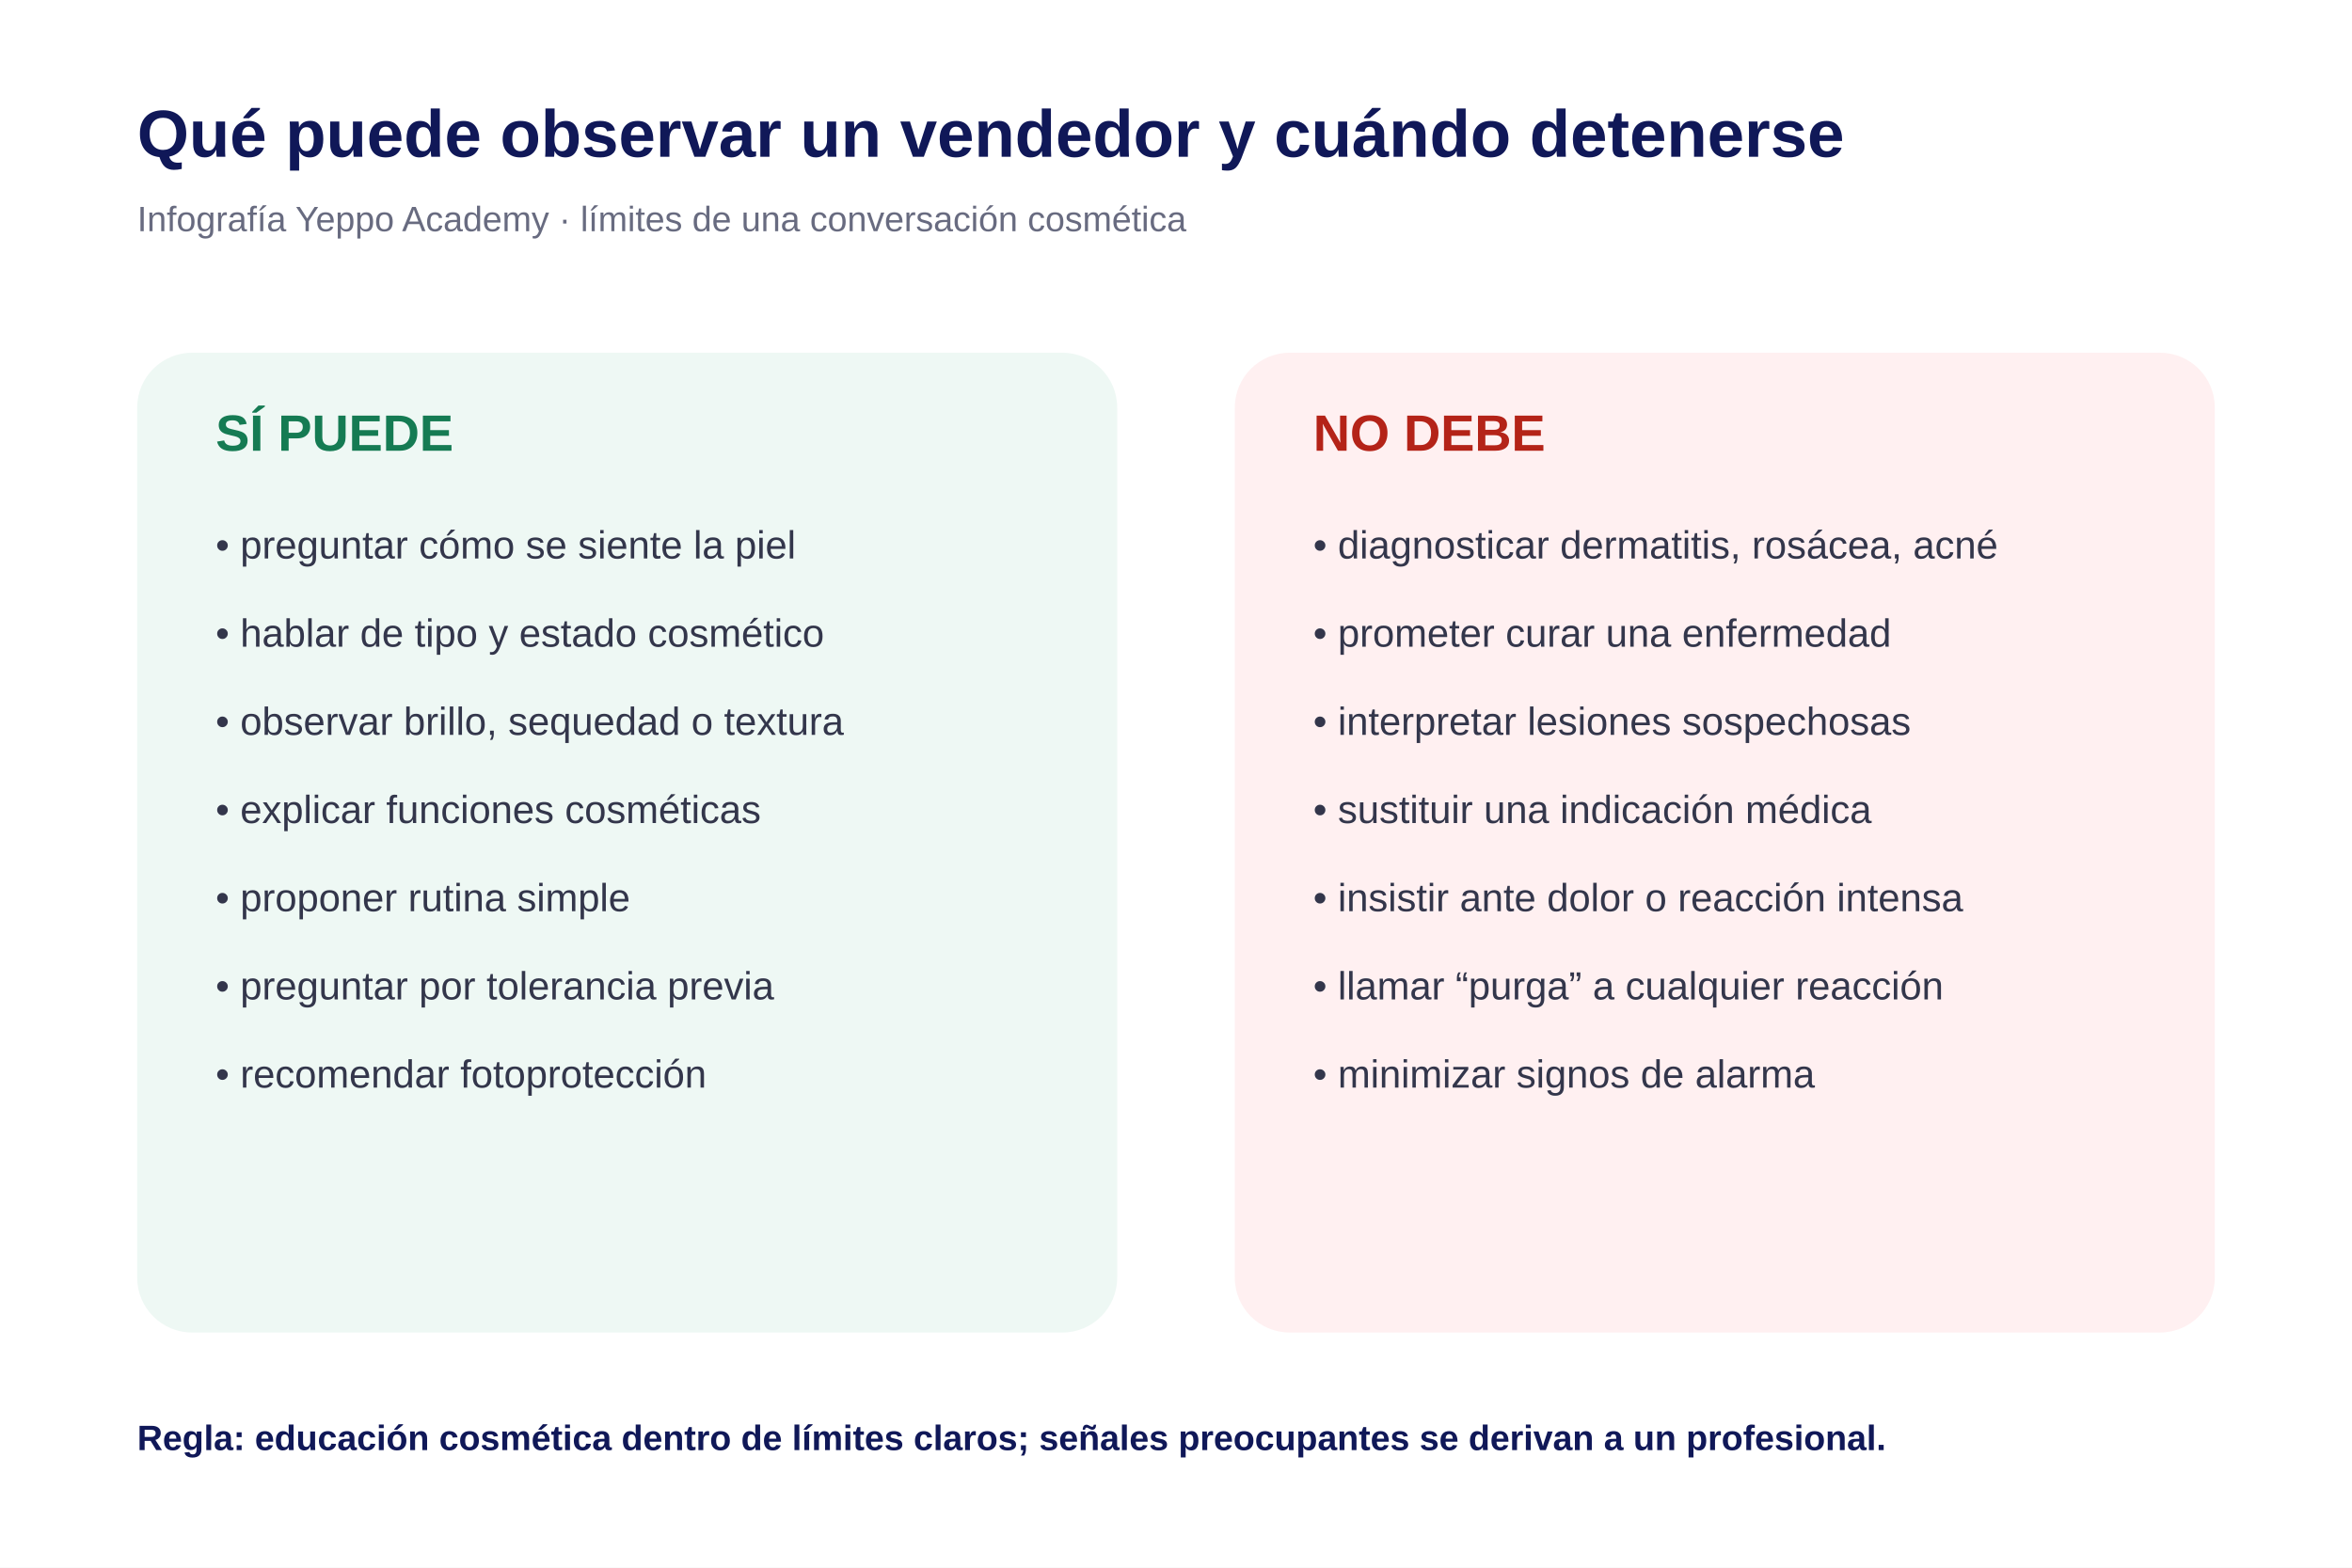
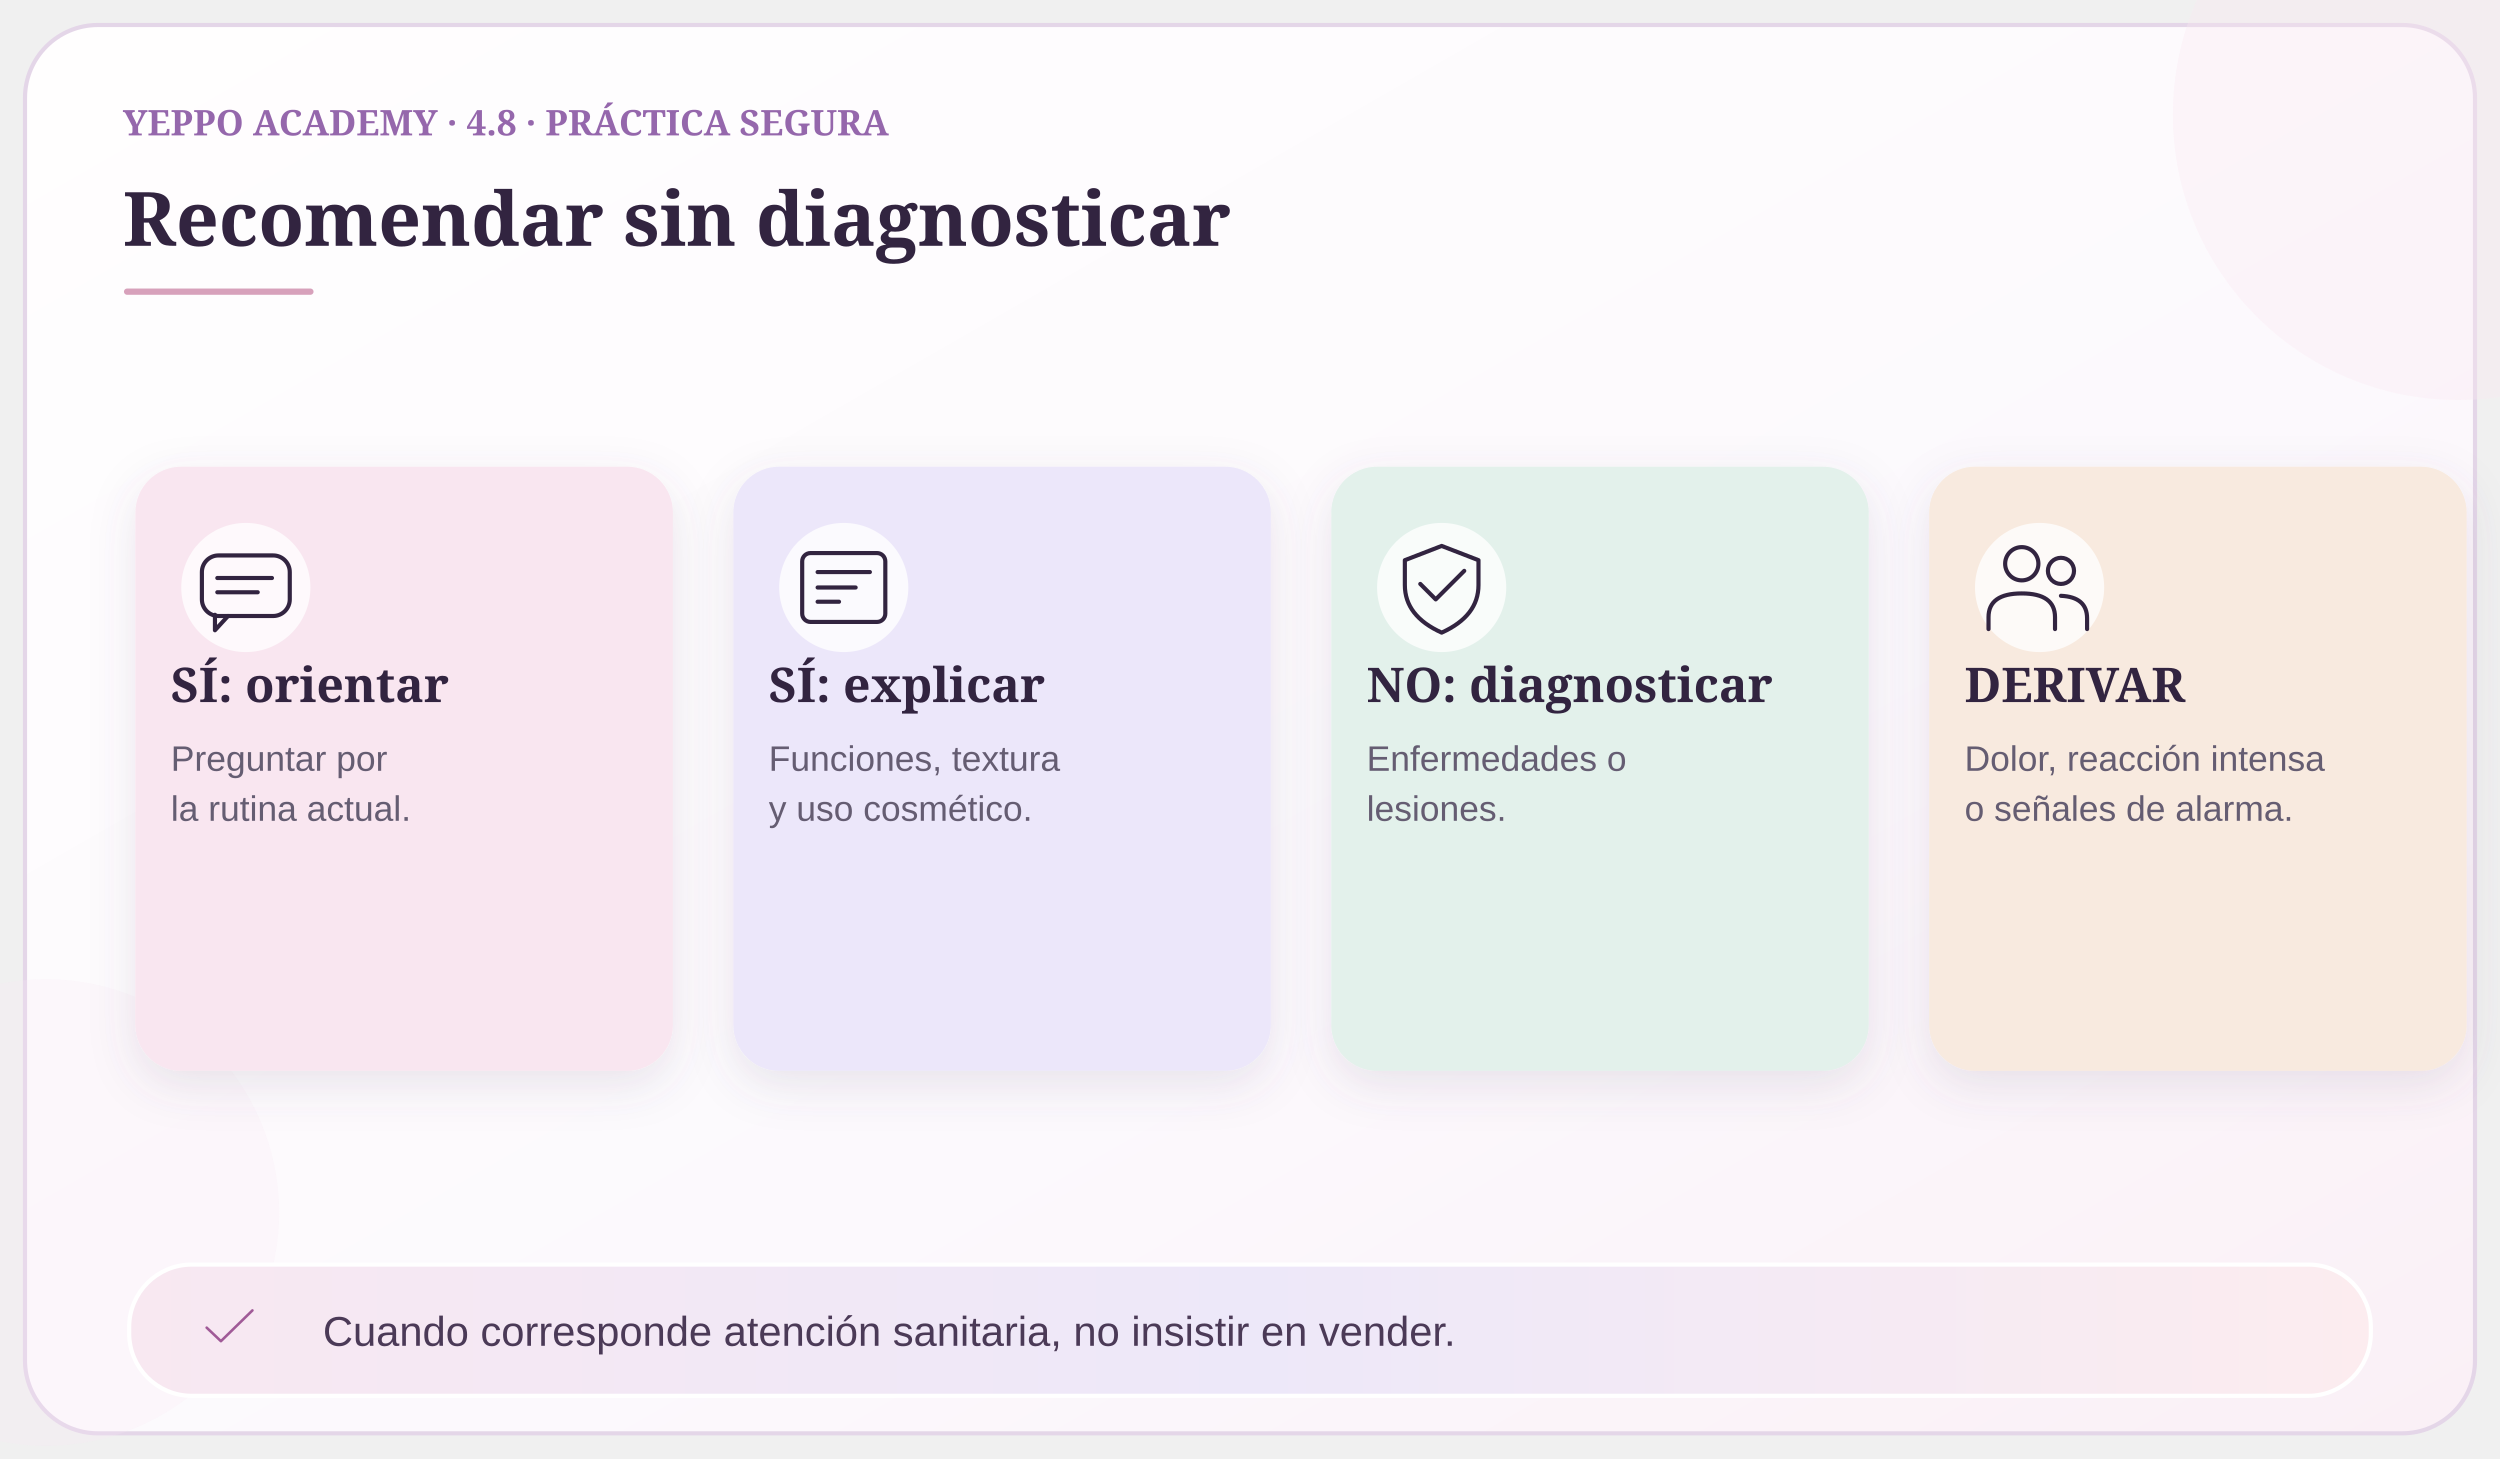
- <svg xmlns="http://www.w3.org/2000/svg" width="1200" height="800" viewBox="0 0 1200 800">
-   <rect width="1200" height="800" fill="#fff" />
-   <text x="70" y="80" font-family="Arial" font-size="34" font-weight="700" fill="#101858">Qué puede observar un vendedor y cuándo detenerse</text>
-   <text x="70" y="118" font-family="Arial" font-size="18" fill="#686b80">Infografía Yeppo Academy · límites de una conversación cosmética</text>
-   <rect x="70" y="180" width="500" height="500" rx="28" fill="#eef8f4" />
-   <text x="110" y="230" font-family="Arial" font-size="26" font-weight="700" fill="#157b53">SÍ PUEDE</text>
-   <text x="110" y="285" font-family="Arial" font-size="20" fill="#33364b">• preguntar cómo se siente la piel</text>
-   <text x="110" y="330" font-family="Arial" font-size="20" fill="#33364b">• hablar de tipo y estado cosmético</text>
-   <text x="110" y="375" font-family="Arial" font-size="20" fill="#33364b">• observar brillo, sequedad o textura</text>
-   <text x="110" y="420" font-family="Arial" font-size="20" fill="#33364b">• explicar funciones cosméticas</text>
-   <text x="110" y="465" font-family="Arial" font-size="20" fill="#33364b">• proponer rutina simple</text>
-   <text x="110" y="510" font-family="Arial" font-size="20" fill="#33364b">• preguntar por tolerancia previa</text>
-   <text x="110" y="555" font-family="Arial" font-size="20" fill="#33364b">• recomendar fotoprotección</text>
-   <rect x="630" y="180" width="500" height="500" rx="28" fill="#fff0f1" />
-   <text x="670" y="230" font-family="Arial" font-size="26" font-weight="700" fill="#b42318">NO DEBE</text>
-   <text x="670" y="285" font-family="Arial" font-size="20" fill="#33364b">• diagnosticar dermatitis, rosácea, acné</text>
-   <text x="670" y="330" font-family="Arial" font-size="20" fill="#33364b">• prometer curar una enfermedad</text>
-   <text x="670" y="375" font-family="Arial" font-size="20" fill="#33364b">• interpretar lesiones sospechosas</text>
-   <text x="670" y="420" font-family="Arial" font-size="20" fill="#33364b">• sustituir una indicación médica</text>
-   <text x="670" y="465" font-family="Arial" font-size="20" fill="#33364b">• insistir ante dolor o reacción intensa</text>
-   <text x="670" y="510" font-family="Arial" font-size="20" fill="#33364b">• llamar “purga” a cualquier reacción</text>
-   <text x="670" y="555" font-family="Arial" font-size="20" fill="#33364b">• minimizar signos de alarma</text>
-   <text x="70" y="740" font-family="Arial" font-size="18" font-weight="700" fill="#101858">Regla: educación cosmética dentro de límites claros; señales preocupantes se derivan a un profesional.</text>
+ <svg xmlns="http://www.w3.org/2000/svg" width="1200" height="700" viewBox="0 0 1200 700" role="img" aria-labelledby="t d">
+   <defs>
+     <linearGradient id="bg" x1="0" x2="1" y1="0" y2="1">
+       <stop stop-color="#fffefe" />
+       <stop offset=".60" stop-color="#fcf9fd" />
+       <stop offset="1" stop-color="#faf0f6" />
+     </linearGradient>
+     <linearGradient id="skin" x1="0" x2="0" y1="0" y2="1">
+       <stop stop-color="#fad6c8" />
+       <stop offset="1" stop-color="#edb0c0" />
+     </linearGradient>
+     <linearGradient id="foot" x1="0" x2="1">
+       <stop stop-color="#f8e8f1" />
+       <stop offset=".5" stop-color="#ede8f9" />
+       <stop offset="1" stop-color="#fcecef" />
+     </linearGradient>
+     <filter id="shadow" x="-20%" y="-30%" width="150%" height="180%">
+       <feDropShadow dx="0" dy="7" stdDeviation="11" flood-color="#695a78" flood-opacity=".13" />
+     </filter>
+   </defs>
+   <rect x="12" y="12" width="1176" height="676" rx="35" fill="url(#bg)" stroke="#e4d6e8" stroke-width="2" />
+   <circle cx="1180" cy="55" r="137" fill="#fae6f0" opacity=".33" />
+   <circle cx="22" cy="582" r="112" fill="#f8e4f3" opacity=".2" />
+   <text x="59" y="65" font-family="Georgia,serif" font-size="17" font-weight="700" fill="#9567ac" text-anchor="start">YEPPO ACADEMY · 4.8 · PRÁCTICA SEGURA</text>
+   <text x="59" y="118" font-family="Georgia,serif" font-size="36" font-weight="700" fill="#322440" text-anchor="start">Recomendar sin diagnosticar</text>
+   <path d="M61 140h88" stroke="#d7a1bb" stroke-width="3" stroke-linecap="round" />
+   <g filter="url(#shadow)">
+     <rect x="65" y="224" width="258" height="290" rx="22" fill="#f9e6f0" />
+   </g>
+   <circle cx="118" cy="282" r="31" fill="#fff" opacity=".77" />
+   <g transform="translate(118 282) scale(0.57)" stroke="#322440" stroke-width="3.5" stroke-linejoin="round" stroke-linecap="round" fill="none">
+     <rect x="-37" y="-27" width="74" height="51" rx="14" />
+     <path d="M-15 24l-11 12v-13M-24-8h46M-24 4h34" />
+   </g>
+   <text x="82" y="337" font-family="Georgia,serif" font-size="23" font-weight="700" fill="#322440" text-anchor="start">SÍ: orientar</text>
+   <text x="82" y="370" font-family="Arial,sans-serif" font-size="17" font-weight="400" fill="#655d72" text-anchor="start">Preguntar por</text>
+   <text x="82" y="394" font-family="Arial,sans-serif" font-size="17" font-weight="400" fill="#655d72" text-anchor="start">la rutina actual.</text>
+   <g filter="url(#shadow)">
+     <rect x="352" y="224" width="258" height="290" rx="22" fill="#ece7fa" />
+   </g>
+   <circle cx="405" cy="282" r="31" fill="#fff" opacity=".77" />
+   <g transform="translate(405 282) scale(0.57)" stroke="#322440" stroke-width="3.5" stroke-linejoin="round" stroke-linecap="round" fill="none">
+     <rect x="-35" y="-29" width="70" height="58" rx="7" />
+     <path d="M-22-13h44M-22 0h32M-22 12h18" />
+   </g>
+   <text x="369" y="337" font-family="Georgia,serif" font-size="23" font-weight="700" fill="#322440" text-anchor="start">SÍ: explicar</text>
+   <text x="369" y="370" font-family="Arial,sans-serif" font-size="17" font-weight="400" fill="#655d72" text-anchor="start">Funciones, textura</text>
+   <text x="369" y="394" font-family="Arial,sans-serif" font-size="17" font-weight="400" fill="#655d72" text-anchor="start">y uso cosmético.</text>
+   <g filter="url(#shadow)">
+     <rect x="639" y="224" width="258" height="290" rx="22" fill="#e3f1eb" />
+   </g>
+   <circle cx="692" cy="282" r="31" fill="#fff" opacity=".77" />
+   <g transform="translate(692 282) scale(0.57)" stroke="#322440" stroke-width="3.5" stroke-linejoin="round" stroke-linecap="round" fill="none">
+     <path d="M0-35l31 12v21q0 26-31 40-31-14-31-40v-21Z M-18-3l13 13 24-24" />
+   </g>
+   <text x="656" y="337" font-family="Georgia,serif" font-size="23" font-weight="700" fill="#322440" text-anchor="start">NO: diagnosticar</text>
+   <text x="656" y="370" font-family="Arial,sans-serif" font-size="17" font-weight="400" fill="#655d72" text-anchor="start">Enfermedades o</text>
+   <text x="656" y="394" font-family="Arial,sans-serif" font-size="17" font-weight="400" fill="#655d72" text-anchor="start">lesiones.</text>
+   <g filter="url(#shadow)">
+     <rect x="926" y="224" width="258" height="290" rx="22" fill="#f8eadf" />
+   </g>
+   <circle cx="979" cy="282" r="31" fill="#fff" opacity=".77" />
+   <g transform="translate(979 282) scale(0.57)" stroke="#322440" stroke-width="3.5" stroke-linejoin="round" stroke-linecap="round" fill="none">
+     <circle cx="-15" cy="-20" r="14" />
+     <circle cx="18" cy="-14" r="11" />
+     <path d="M-43 35v-10q0-20 28-20t28 20v10M18 7q22 1 22 19v9" />
+   </g>
+   <text x="943" y="337" font-family="Georgia,serif" font-size="23" font-weight="700" fill="#322440" text-anchor="start">DERIVAR</text>
+   <text x="943" y="370" font-family="Arial,sans-serif" font-size="17" font-weight="400" fill="#655d72" text-anchor="start">Dolor, reacción intensa</text>
+   <text x="943" y="394" font-family="Arial,sans-serif" font-size="17" font-weight="400" fill="#655d72" text-anchor="start">o señales de alarma.</text>
+   <rect x="62" y="607" width="1076" height="63" rx="30" fill="url(#foot)" stroke="#fff" stroke-width="2" />
+   <g transform="translate(110 638) scale(0.36)" stroke="#a05a97" stroke-width="3.5" stroke-linejoin="round" stroke-linecap="round" fill="none">
+     <path d="M-30-2l19 18L31-25" />
+   </g>
+   <text x="155" y="646" font-family="Arial,sans-serif" font-size="20" font-weight="400" fill="#4b3a57" text-anchor="start">Cuando corresponde atención sanitaria, no insistir en vender.</text>
</svg>
